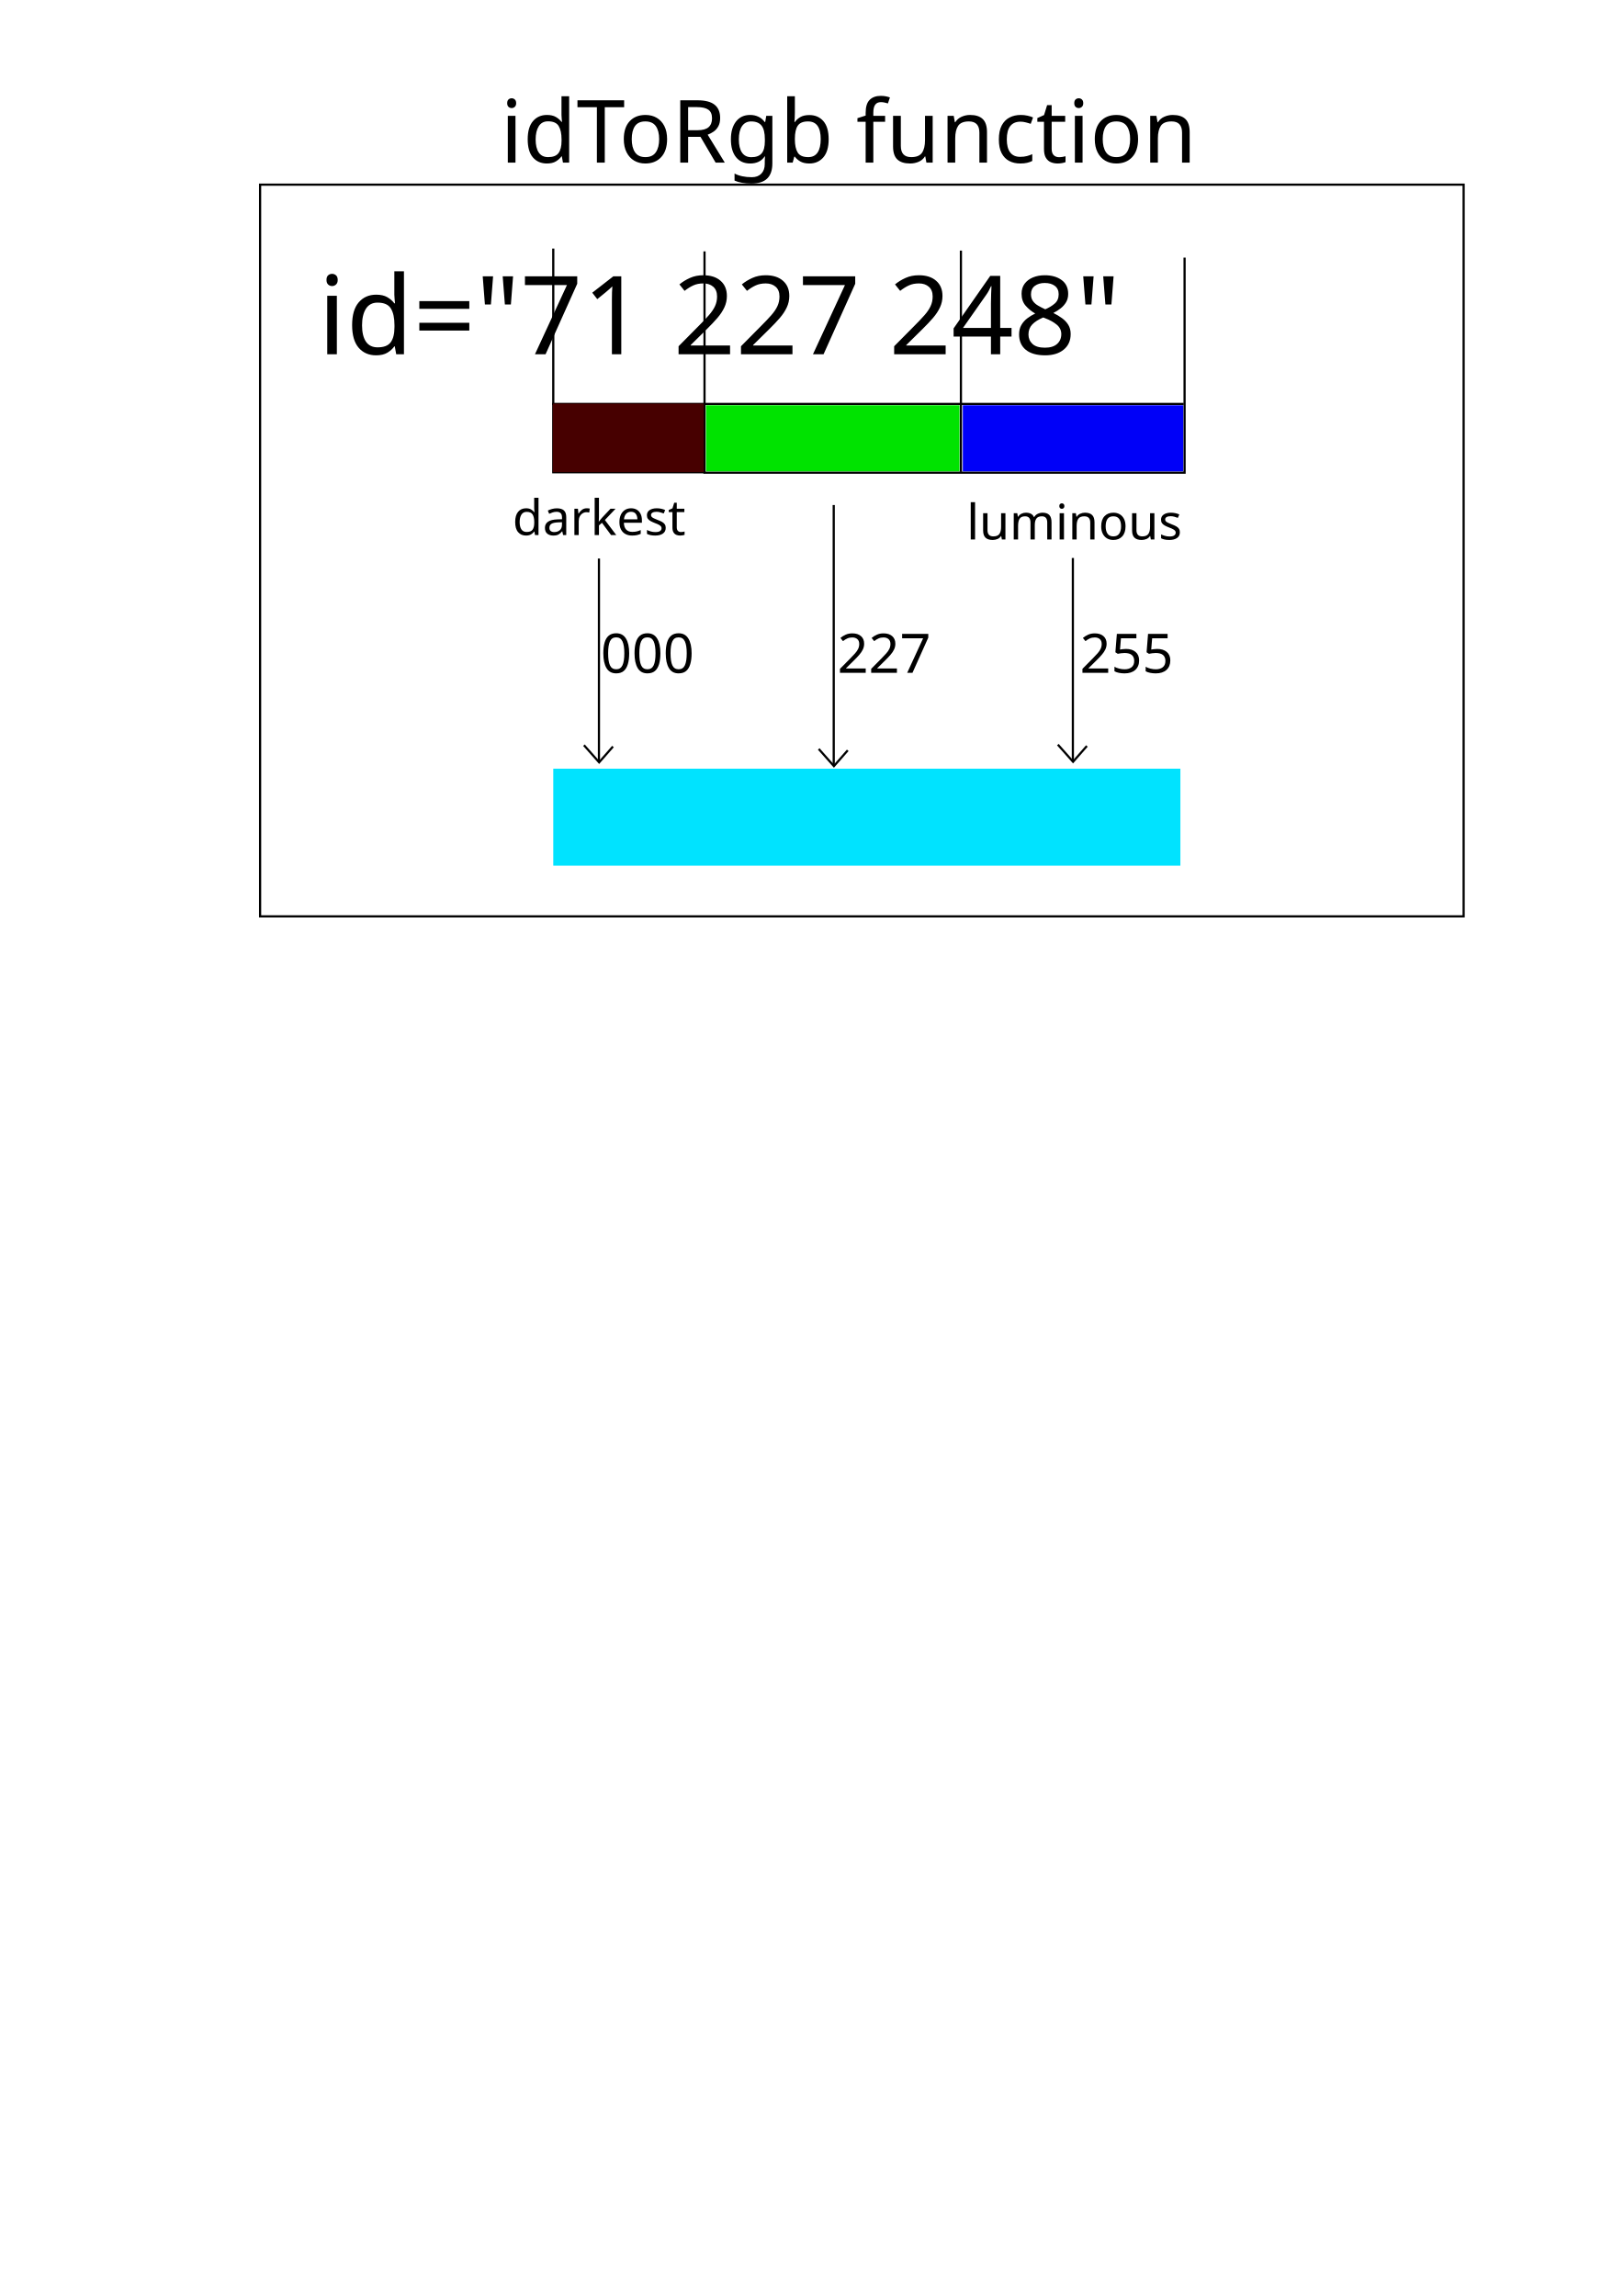
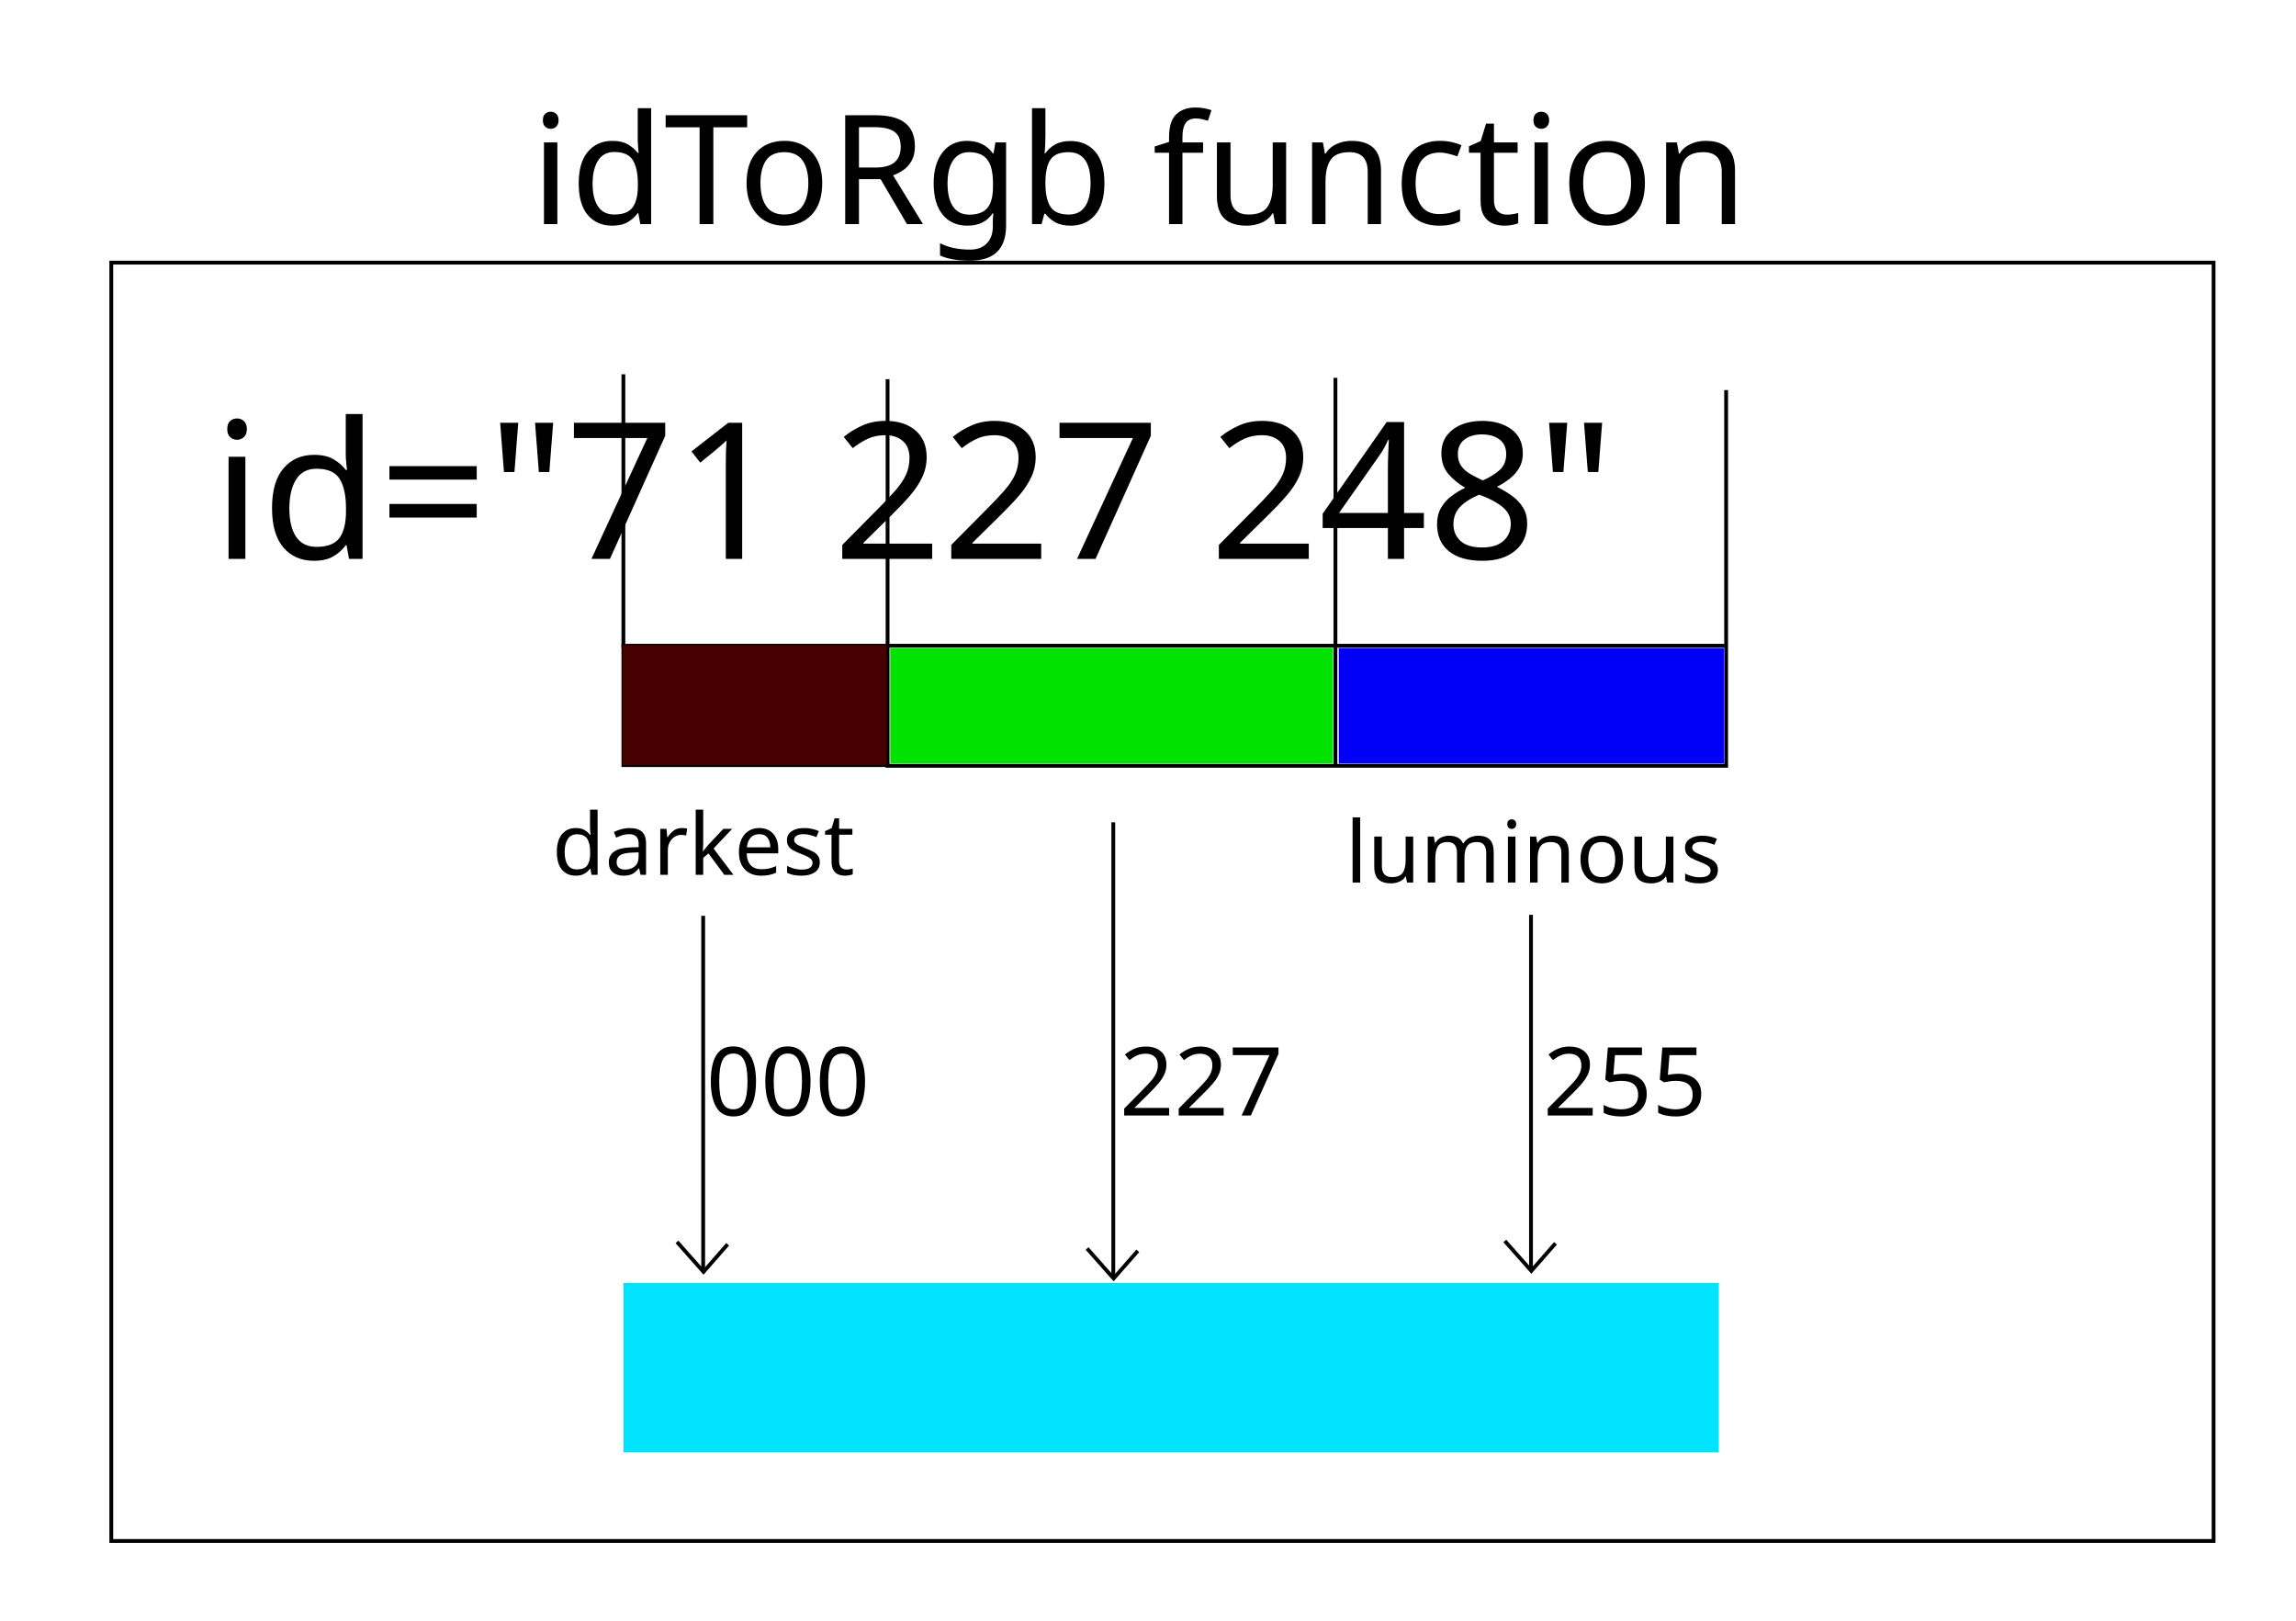
- <svg xmlns="http://www.w3.org/2000/svg" width="210mm" height="297mm" viewBox="0 0 744.094 1052.362" id="svg4385" version="1.1">
+ <svg xmlns="http://www.w3.org/2000/svg" width="170mm" height="120mm" viewBox="0 0 602.362 425.197" id="svg4385" version="1.1">
  <defs id="defs4387" />
-   <g id="layer1">
-     <text xml:space="preserve" style="font-style:normal;font-weight:normal;font-size:40px;line-height:125%;font-family:sans-serif;letter-spacing:0px;word-spacing:0px;fill:#000000;fill-opacity:1;stroke:none;stroke-width:1px;stroke-linecap:butt;stroke-linejoin:miter;stroke-opacity:1" x="145.714" y="162.362" id="text4933">
-       <tspan id="tspan4935" x="145.714" y="162.362" style="font-size:50px">id="71 227 248"</tspan>
+   <g id="layer1" transform="translate(0,-627.1654)">
+     <text xml:space="preserve" style="font-style:normal;font-weight:normal;font-size:40px;line-height:125%;font-family:sans-serif;letter-spacing:0px;word-spacing:0px;fill:#000000;fill-opacity:1;stroke:none;stroke-width:1px;stroke-linecap:butt;stroke-linejoin:miter;stroke-opacity:1" x="55.714" y="773.791" id="text4933">
+       <tspan id="tspan4935" x="55.714" y="773.791" style="font-size:50px">id="71 227 248"</tspan>
    </text>
-     <path style="fill:none;fill-rule:evenodd;stroke:#000000;stroke-width:1px;stroke-linecap:butt;stroke-linejoin:miter;stroke-opacity:1" d="m 322.857,115.219 0,101.429 220,0 0,-98.571" id="path4937" />
-     <path style="fill:none;fill-rule:evenodd;stroke:#000000;stroke-width:1px;stroke-linecap:butt;stroke-linejoin:miter;stroke-opacity:1" d="m 440.357,114.862 0,101.429" id="path4939" />
-     <path style="fill:none;fill-rule:evenodd;stroke:#000000;stroke-width:1px;stroke-linecap:butt;stroke-linejoin:miter;stroke-opacity:1" d="m 322.744,216.461 -69.195,0 0,-102.53" id="path4941" />
-     <path style="fill:none;fill-rule:evenodd;stroke:#000000;stroke-width:1px;stroke-linecap:butt;stroke-linejoin:miter;stroke-opacity:1" d="m 542.452,185.146 -289.409,0" id="path4945" />
-     <path style="fill:#470000;fill-opacity:1;stroke:none;stroke-width:5;stroke-miterlimit:4;stroke-dasharray:none;stroke-dashoffset:0;stroke-opacity:1" d="m 253.339,200.712 0,-15.72 34.598,0 34.598,0 0,15.72 0,15.721 -34.598,0 -34.598,0 0,-15.721 z" id="path4949" />
-     <path style="fill:#00e300;fill-opacity:1;stroke:none;stroke-width:5;stroke-miterlimit:4;stroke-dasharray:none;stroke-dashoffset:0;stroke-opacity:1" d="m 323.545,200.901 0,-15.152 58.084,0 58.084,0 0,15.152 0,15.152 -58.084,0 -58.084,0 0,-15.152 z" id="path4951" />
-     <path style="fill:#0000f8;fill-opacity:1;stroke:none;stroke-width:5;stroke-miterlimit:4;stroke-dasharray:none;stroke-dashoffset:0;stroke-opacity:1" d="m 441.228,200.901 0,-15.152 50.508,0 50.508,0 0,15.152 0,15.152 -50.508,0 -50.508,0 0,-15.152 z" id="path4953" />
-     <text xml:space="preserve" style="font-style:normal;font-weight:normal;font-size:40px;line-height:125%;font-family:sans-serif;letter-spacing:0px;word-spacing:0px;fill:#000000;fill-opacity:1;stroke:none;stroke-width:1px;stroke-linecap:butt;stroke-linejoin:miter;stroke-opacity:1" x="234.86" y="245.25" id="text4955">
-       <tspan id="tspan4957" x="234.86" y="245.25" style="font-size:22.5px">darkest</tspan>
+     <path style="fill:none;fill-rule:evenodd;stroke:#000000;stroke-width:1px;stroke-linecap:butt;stroke-linejoin:miter;stroke-opacity:1" d="m 232.857,726.648 0,101.429 220,0 0,-98.571" id="path4937" />
+     <path style="fill:none;fill-rule:evenodd;stroke:#000000;stroke-width:1px;stroke-linecap:butt;stroke-linejoin:miter;stroke-opacity:1" d="m 350.357,726.291 0,101.429" id="path4939" />
+     <path style="fill:none;fill-rule:evenodd;stroke:#000000;stroke-width:1px;stroke-linecap:butt;stroke-linejoin:miter;stroke-opacity:1" d="m 232.744,827.89 -69.195,0 0,-102.53" id="path4941" />
+     <path style="fill:none;fill-rule:evenodd;stroke:#000000;stroke-width:1px;stroke-linecap:butt;stroke-linejoin:miter;stroke-opacity:1" d="m 452.452,796.575 -289.409,0" id="path4945" />
+     <path style="fill:#470000;fill-opacity:1;stroke:none;stroke-width:5;stroke-miterlimit:4;stroke-dasharray:none;stroke-dashoffset:0;stroke-opacity:1" d="m 163.339,812.141 0,-15.72 34.598,0 34.598,0 0,15.72 0,15.721 -34.598,0 -34.598,0 0,-15.721 z" id="path4949" />
+     <path style="fill:#00e300;fill-opacity:1;stroke:none;stroke-width:5;stroke-miterlimit:4;stroke-dasharray:none;stroke-dashoffset:0;stroke-opacity:1" d="m 233.545,812.33 0,-15.152 58.084,0 58.084,0 0,15.152 0,15.152 -58.084,0 -58.084,0 0,-15.152 z" id="path4951" />
+     <path style="fill:#0000f8;fill-opacity:1;stroke:none;stroke-width:5;stroke-miterlimit:4;stroke-dasharray:none;stroke-dashoffset:0;stroke-opacity:1" d="m 351.228,812.33 0,-15.152 50.508,0 50.508,0 0,15.152 0,15.152 -50.508,0 -50.508,0 0,-15.152 z" id="path4953" />
+     <text xml:space="preserve" style="font-style:normal;font-weight:normal;font-size:40px;line-height:125%;font-family:sans-serif;letter-spacing:0px;word-spacing:0px;fill:#000000;fill-opacity:1;stroke:none;stroke-width:1px;stroke-linecap:butt;stroke-linejoin:miter;stroke-opacity:1" x="144.86" y="856.679" id="text4955">
+       <tspan id="tspan4957" x="144.86" y="856.679" style="font-size:22.5px">darkest</tspan>
    </text>
-     <text xml:space="preserve" style="font-style:normal;font-weight:normal;font-size:40px;line-height:125%;font-family:sans-serif;letter-spacing:0px;word-spacing:0px;fill:#000000;fill-opacity:1;stroke:none;stroke-width:1px;stroke-linecap:butt;stroke-linejoin:miter;stroke-opacity:1" x="442.952" y="247.271" id="text4959">
-       <tspan x="442.952" y="247.271" id="tspan4965" style="font-size:22.5px">luminous</tspan>
+     <text xml:space="preserve" style="font-style:normal;font-weight:normal;font-size:40px;line-height:125%;font-family:sans-serif;letter-spacing:0px;word-spacing:0px;fill:#000000;fill-opacity:1;stroke:none;stroke-width:1px;stroke-linecap:butt;stroke-linejoin:miter;stroke-opacity:1" x="352.952" y="858.699" id="text4959">
+       <tspan x="352.952" y="858.699" id="tspan4965" style="font-size:22.5px">luminous</tspan>
    </text>
-     <path style="fill:none;fill-rule:evenodd;stroke:#000000;stroke-width:1px;stroke-linecap:butt;stroke-linejoin:miter;stroke-opacity:1" d="m 382.071,231.472 0,119.576" id="path4971" />
-     <path style="fill:none;fill-rule:evenodd;stroke:#000000;stroke-width:1px;stroke-linecap:butt;stroke-linejoin:miter;stroke-opacity:1" d="m 375.196,343.28 6.964,7.857 6.339,-7.232" id="path4973" />
-     <path style="fill:none;fill-rule:evenodd;stroke:#000000;stroke-width:1px;stroke-linecap:butt;stroke-linejoin:miter;stroke-opacity:1" d="m 274.479,256.003 0,93.312" id="path4971-3" />
-     <path style="fill:none;fill-rule:evenodd;stroke:#000000;stroke-width:1px;stroke-linecap:butt;stroke-linejoin:miter;stroke-opacity:1" d="m 267.604,341.547 6.964,7.857 6.339,-7.232" id="path4973-9" />
-     <path style="fill:none;fill-rule:evenodd;stroke:#000000;stroke-width:1px;stroke-linecap:butt;stroke-linejoin:miter;stroke-opacity:1" d="m 491.662,255.75 0,93.312" id="path4971-3-3" />
-     <path style="fill:none;fill-rule:evenodd;stroke:#000000;stroke-width:1px;stroke-linecap:butt;stroke-linejoin:miter;stroke-opacity:1" d="m 484.787,341.294 6.964,7.857 6.339,-7.232" id="path4973-9-0" />
-     <text xml:space="preserve" style="font-style:normal;font-weight:normal;font-size:40px;line-height:125%;font-family:sans-serif;letter-spacing:0px;word-spacing:0px;fill:#000000;fill-opacity:1;stroke:none;stroke-width:1px;stroke-linecap:butt;stroke-linejoin:miter;stroke-opacity:1" x="275.267" y="308.385" id="text5035">
-       <tspan id="tspan5037" x="275.267" y="308.385" style="font-size:25px">000</tspan>
+     <path style="fill:none;fill-rule:evenodd;stroke:#000000;stroke-width:1px;stroke-linecap:butt;stroke-linejoin:miter;stroke-opacity:1" d="m 292.071,842.9 0,119.576" id="path4971" />
+     <path style="fill:none;fill-rule:evenodd;stroke:#000000;stroke-width:1px;stroke-linecap:butt;stroke-linejoin:miter;stroke-opacity:1" d="m 285.196,954.708 6.964,7.857 6.339,-7.232" id="path4973" />
+     <path style="fill:none;fill-rule:evenodd;stroke:#000000;stroke-width:1px;stroke-linecap:butt;stroke-linejoin:miter;stroke-opacity:1" d="m 184.479,867.431 0,93.312" id="path4971-3" />
+     <path style="fill:none;fill-rule:evenodd;stroke:#000000;stroke-width:1px;stroke-linecap:butt;stroke-linejoin:miter;stroke-opacity:1" d="m 177.604,952.976 6.964,7.857 6.339,-7.232" id="path4973-9" />
+     <path style="fill:none;fill-rule:evenodd;stroke:#000000;stroke-width:1px;stroke-linecap:butt;stroke-linejoin:miter;stroke-opacity:1" d="m 401.662,867.179 0,93.312" id="path4971-3-3" />
+     <path style="fill:none;fill-rule:evenodd;stroke:#000000;stroke-width:1px;stroke-linecap:butt;stroke-linejoin:miter;stroke-opacity:1" d="m 394.787,952.723 6.964,7.857 6.339,-7.232" id="path4973-9-0" />
+     <text xml:space="preserve" style="font-style:normal;font-weight:normal;font-size:40px;line-height:125%;font-family:sans-serif;letter-spacing:0px;word-spacing:0px;fill:#000000;fill-opacity:1;stroke:none;stroke-width:1px;stroke-linecap:butt;stroke-linejoin:miter;stroke-opacity:1" x="185.267" y="919.813" id="text5035">
+       <tspan id="tspan5037" x="185.267" y="919.813" style="font-size:25px">000</tspan>
    </text>
-     <text xml:space="preserve" style="font-style:normal;font-weight:normal;font-size:40px;line-height:125%;font-family:sans-serif;letter-spacing:0px;word-spacing:0px;fill:#000000;fill-opacity:1;stroke:none;stroke-width:1px;stroke-linecap:butt;stroke-linejoin:miter;stroke-opacity:1" x="383.732" y="308.394" id="text5035-5">
-       <tspan id="tspan5037-9" x="383.732" y="308.394" style="font-size:25px">227</tspan>
+     <text xml:space="preserve" style="font-style:normal;font-weight:normal;font-size:40px;line-height:125%;font-family:sans-serif;letter-spacing:0px;word-spacing:0px;fill:#000000;fill-opacity:1;stroke:none;stroke-width:1px;stroke-linecap:butt;stroke-linejoin:miter;stroke-opacity:1" x="293.732" y="919.822" id="text5035-5">
+       <tspan id="tspan5037-9" x="293.732" y="919.822" style="font-size:25px">227</tspan>
    </text>
-     <text xml:space="preserve" style="font-style:normal;font-weight:normal;font-size:40px;line-height:125%;font-family:sans-serif;letter-spacing:0px;word-spacing:0px;fill:#000000;fill-opacity:1;stroke:none;stroke-width:1px;stroke-linecap:butt;stroke-linejoin:miter;stroke-opacity:1" x="494.849" y="308.394" id="text5035-5-2">
-       <tspan id="tspan5037-9-6" x="494.849" y="308.394" style="font-size:25px">255</tspan>
+     <text xml:space="preserve" style="font-style:normal;font-weight:normal;font-size:40px;line-height:125%;font-family:sans-serif;letter-spacing:0px;word-spacing:0px;fill:#000000;fill-opacity:1;stroke:none;stroke-width:1px;stroke-linecap:butt;stroke-linejoin:miter;stroke-opacity:1" x="404.849" y="919.822" id="text5035-5-2">
+       <tspan id="tspan5037-9-6" x="404.849" y="919.822" style="font-size:25px">255</tspan>
    </text>
-     <rect style="fill:#00e3ff;fill-opacity:1;stroke:none;stroke-width:5;stroke-miterlimit:4;stroke-dasharray:none;stroke-dashoffset:0;stroke-opacity:1" id="rect5075" width="287.388" height="44.447" x="253.548" y="352.326" />
-     <rect style="fill:none;fill-opacity:1;stroke:#000000;stroke-width:1;stroke-miterlimit:4;stroke-dasharray:none;stroke-dashoffset:0;stroke-opacity:1" id="rect5096" width="551.543" height="335.371" x="119.198" y="84.636" />
-     <text xml:space="preserve" style="font-style:normal;font-weight:normal;font-size:40px;line-height:125%;font-family:sans-serif;letter-spacing:0px;word-spacing:0px;fill:#000000;fill-opacity:1;stroke:none;stroke-width:1px;stroke-linecap:butt;stroke-linejoin:miter;stroke-opacity:1" x="229.305" y="74.535" id="text5098">
-       <tspan id="tspan5100" x="229.305" y="74.535">idToRgb function</tspan>
+     <rect style="fill:#00e3ff;fill-opacity:1;stroke:none;stroke-width:5;stroke-miterlimit:4;stroke-dasharray:none;stroke-dashoffset:0;stroke-opacity:1" id="rect5075" width="287.388" height="44.447" x="163.548" y="963.755" />
+     <rect style="fill:none;fill-opacity:1;stroke:#000000;stroke-width:1;stroke-miterlimit:4;stroke-dasharray:none;stroke-dashoffset:0;stroke-opacity:1" id="rect5096" width="551.543" height="335.371" x="29.198" y="696.065" />
+     <text xml:space="preserve" style="font-style:normal;font-weight:normal;font-size:40px;line-height:125%;font-family:sans-serif;letter-spacing:0px;word-spacing:0px;fill:#000000;fill-opacity:1;stroke:none;stroke-width:1px;stroke-linecap:butt;stroke-linejoin:miter;stroke-opacity:1" x="139.305" y="685.963" id="text5098">
+       <tspan id="tspan5100" x="139.305" y="685.963">idToRgb function</tspan>
    </text>
  </g>
</svg>
